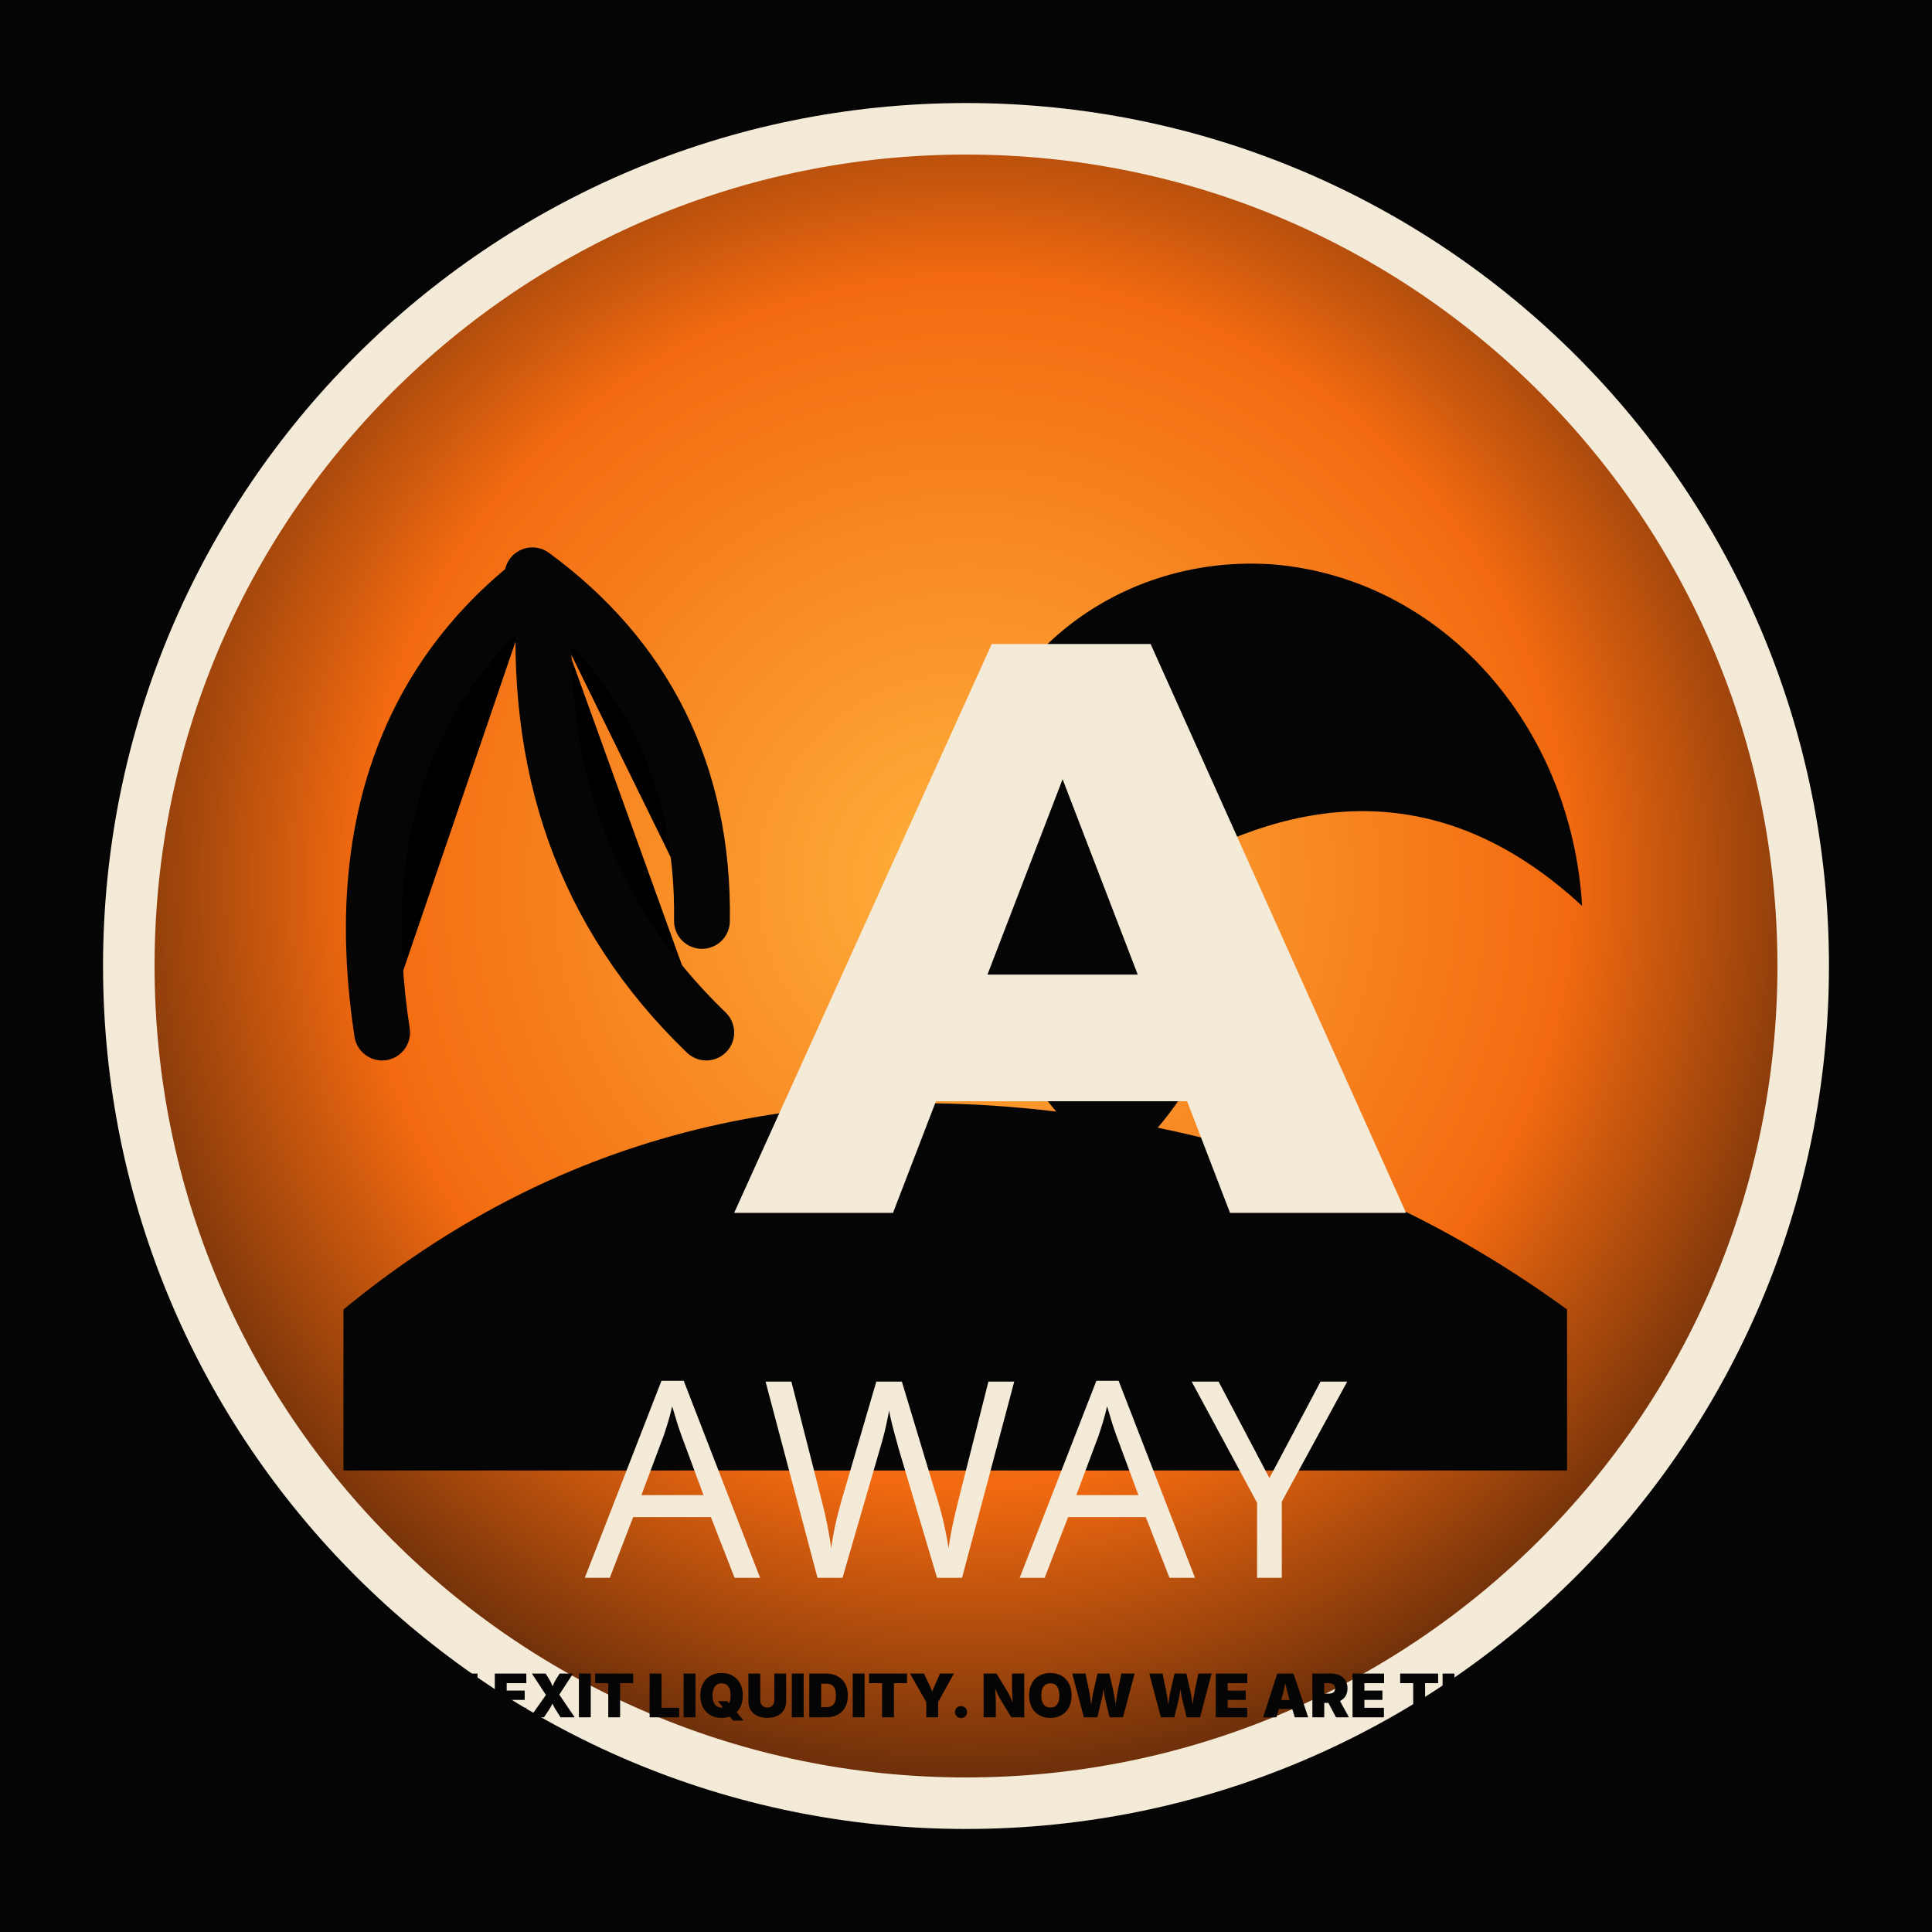
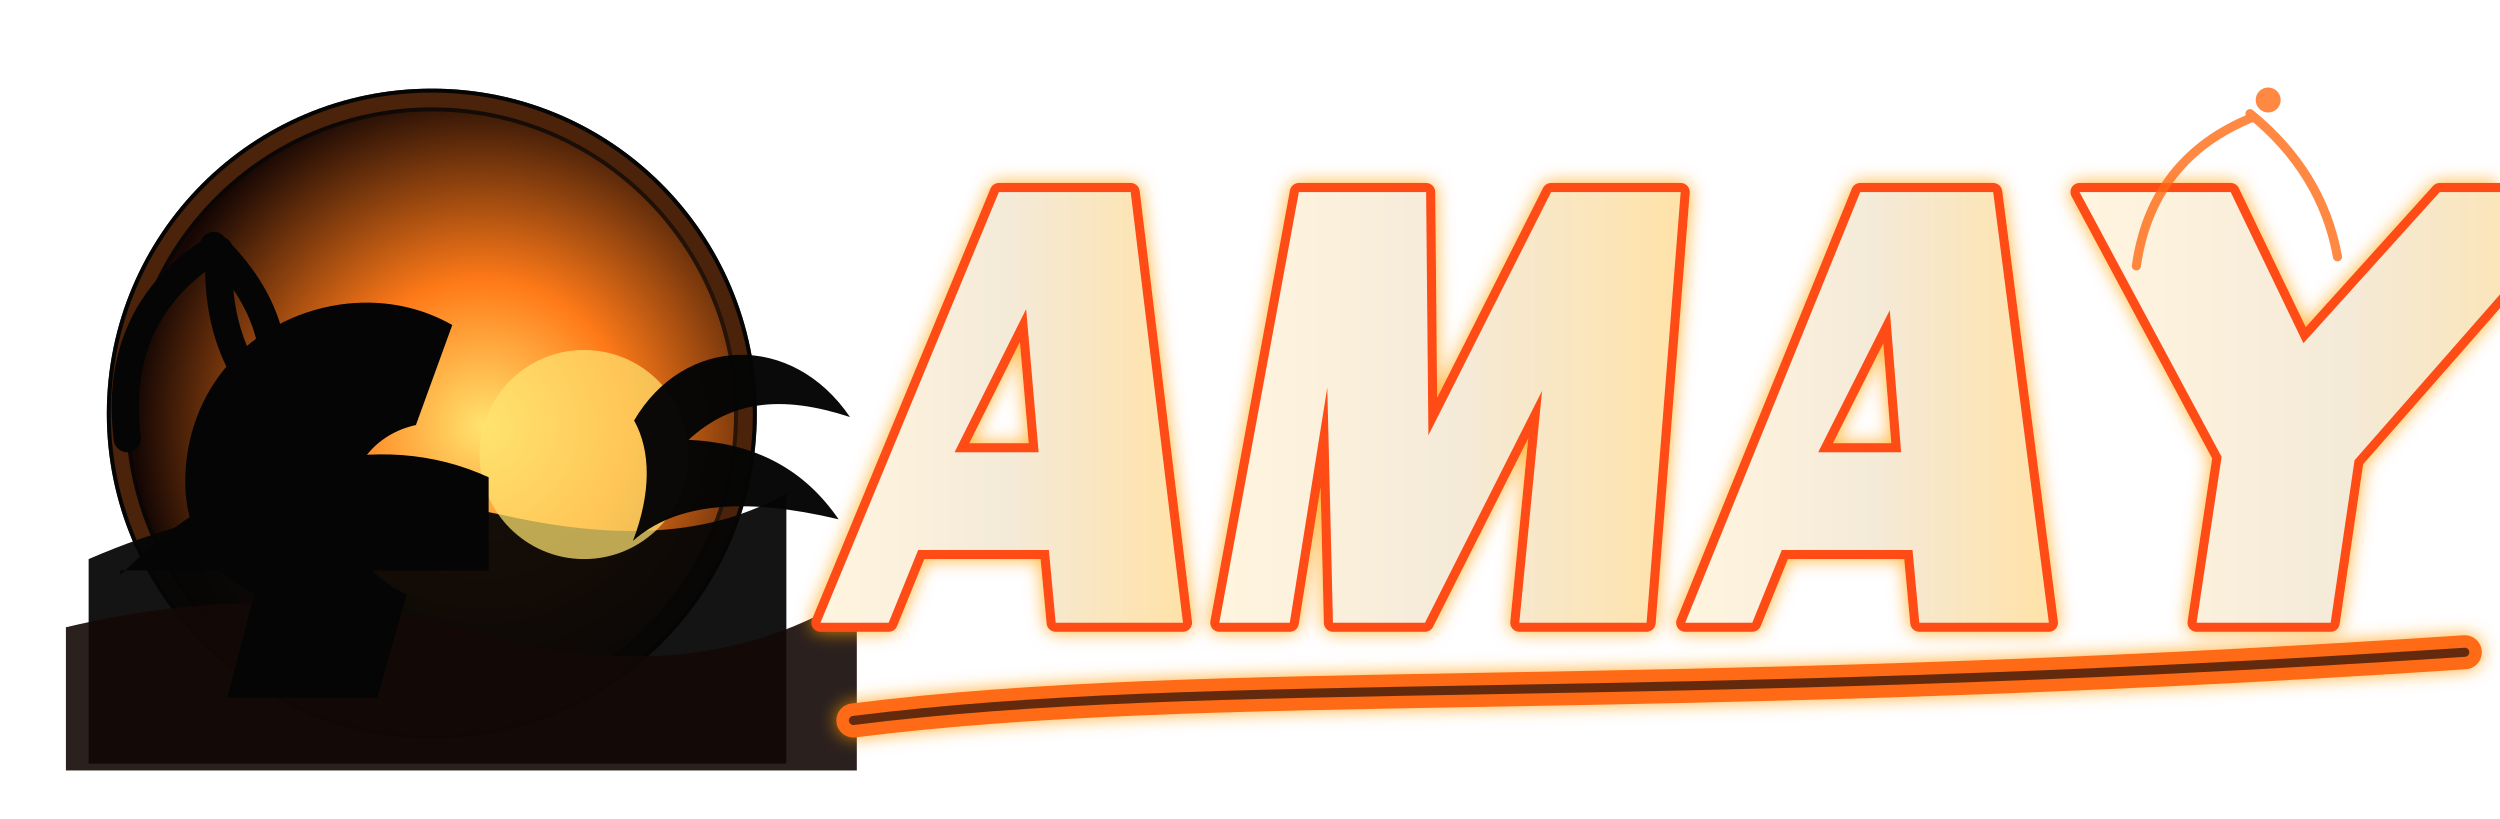
- <svg xmlns="http://www.w3.org/2000/svg" viewBox="0 0 900 900" role="img" aria-label="AWAY logo">
+ <svg xmlns="http://www.w3.org/2000/svg" viewBox="0 0 2200 720" role="img" aria-label="AWAY logo">
  <defs>
-     <radialGradient id="g" cx="50%" cy="45%" r="65%">
-       <stop offset="0%" stop-color="#ffb13d" />
-       <stop offset="55%" stop-color="#f36a10" />
-       <stop offset="100%" stop-color="#120705" />
+     <radialGradient id="sun" cx="58%" cy="52%" r="55%">
+       <stop offset="0%" stop-color="#ffe36f" />
+       <stop offset="42%" stop-color="#ff7a18" />
+       <stop offset="100%" stop-color="#160704" />
    </radialGradient>
+     <linearGradient id="cream" x1="0" x2="1">
+       <stop offset="0%" stop-color="#fff5df" />
+       <stop offset="52%" stop-color="#f4ead8" />
+       <stop offset="100%" stop-color="#ffe2a8" />
+     </linearGradient>
+     <filter id="glow" x="-20%" y="-20%" width="140%" height="140%">
+       <feGaussianBlur stdDeviation="8" result="blur" />
+       <feColorMatrix in="blur" type="matrix" values="1 0 0 0 1  0 .28 0 0 .28  0 0 0 0 0  0 0 0 .8 0" />
+       <feMerge>
+         <feMergeNode />
+         <feMergeNode in="SourceGraphic" />
+       </feMerge>
+     </filter>
  </defs>
-   <rect width="900" height="900" fill="#050505" />
-   <circle cx="450" cy="450" r="390" fill="url(#g)" stroke="#f4ead8" stroke-width="24" />
-   <path d="M160 610c95-78 210-112 355-89 84 13 153 44 215 89v75H160z" fill="#050505" />
-   <path d="M248 268c52 38 80 92 79 161M250 270c-62 48-86 120-72 211M254 273c-6 84 18 153 75 208" stroke="#050505" stroke-width="26" stroke-linecap="round" />
-   <path d="M520 545c-56-44-86-121-67-187 18-62 77-100 141-95 78 7 138 75 143 159-53-49-112-57-177-25 24 47 11 103-40 148z" fill="#050505" />
-   <path d="M462 300l-120 265h74l20-52h117l20 52h82L536 300zm-2 154l35-91 35 91z" fill="#f4ead8" />
-   <text x="450" y="735" text-anchor="middle" font-family="Impact, Anton, Arial Black, sans-serif" font-size="128" fill="#f4ead8" letter-spacing="6">AWAY</text>
-   <text x="450" y="800" text-anchor="middle" font-family="Inter, Arial, sans-serif" font-size="28" fill="#050505" font-weight="900">WE WERE EXIT LIQUIDITY. NOW WE ARE THE MEME.</text>
+   <rect width="2200" height="720" fill="transparent" />
+   <g transform="translate(70 54)">
+     <circle cx="310" cy="310" r="286" fill="#050505" />
+     <circle cx="310" cy="310" r="276" fill="url(#sun)" stroke="#ff6a14" stroke-width="13" />
+     <circle cx="310" cy="310" r="276" fill="none" stroke="#050505" stroke-width="20" opacity=".72" />
+     <path d="M8 438c120-52 242-66 368-38 104 23 184 16 246-20v238H8z" fill="#050505" opacity=".94" />
+     <path d="M-12 498c126-30 240-28 354 4 132 38 250 26 342-34v156H-12z" fill="#130805" opacity=".9" />
+     <circle cx="444" cy="346" r="92" fill="#ffe36f" opacity=".72" />
+     <path d="M488 316c44-75 139-78 190-3-61-20-105-14-142 20 58 3 101 25 132 70-84-20-144-14-181 19 16-42 16-79 1-106z" fill="#050505" opacity=".98" />
+     <path d="M118 162c47 46 63 96 48 159M120 164c-61 38-87 94-78 168M123 166c-4 66 17 117 63 154" fill="none" stroke="#050505" stroke-width="24" stroke-linecap="round" />
+     <path d="M36 452c48-48 101-82 164-98 59-14 112-10 160 12v82H36z" fill="#050505" />
+     <path d="M296 320c-36 8-59 37-59 74 0 35 20 62 51 75l-26 91h-132l24-92c-37-15-61-52-61-98 0-80 56-144 136-156 35-5 69 1 99 18z" fill="#050505" />
+     <circle cx="270" cy="268" r="31" fill="#050505" />
+   </g>
+   <g transform="translate(635 86)" filter="url(#glow)">
+     <path d="M87 462 L244 83 L360 83 L406 462 L294 462 L288 398 L173 398 L147 462 Z M205 312 L279 312 L268 186 Z" fill="#050505" stroke="#ff4b14" stroke-width="16" stroke-linejoin="round" />
+     <path d="M87 462 L244 83 L360 83 L406 462 L294 462 L288 398 L173 398 L147 462 Z M205 312 L279 312 L268 186 Z" fill="url(#cream)" />
+     <path d="M438 462 L508 83 L620 83 L622 297 L730 83 L844 83 L814 462 L702 462 L722 258 L619 462 L538 462 L533 255 L500 462 Z" fill="#050505" stroke="#ff4b14" stroke-width="16" stroke-linejoin="round" />
+     <path d="M438 462 L508 83 L620 83 L622 297 L730 83 L844 83 L814 462 L702 462 L722 258 L619 462 L538 462 L533 255 L500 462 Z" fill="url(#cream)" />
+     <path d="M848 462 L1002 83 L1119 83 L1168 462 L1054 462 L1048 398 L933 398 L907 462 Z M965 312 L1038 312 L1028 187 Z" fill="#050505" stroke="#ff4b14" stroke-width="16" stroke-linejoin="round" />
+     <path d="M848 462 L1002 83 L1119 83 L1168 462 L1054 462 L1048 398 L933 398 L907 462 Z M965 312 L1038 312 L1028 187 Z" fill="url(#cream)" />
+     <path d="M1195 83 L1328 83 L1392 216 L1512 83 L1644 83 L1437 319 L1416 462 L1298 462 L1320 316 Z" fill="#050505" stroke="#ff4b14" stroke-width="16" stroke-linejoin="round" />
+     <path d="M1195 83 L1328 83 L1392 216 L1512 83 L1644 83 L1437 319 L1416 462 L1298 462 L1320 316 Z" fill="url(#cream)" />
+     <path d="M116 548 C434 508 808 536 1534 488" fill="none" stroke="#ff6a14" stroke-width="30" stroke-linecap="round" />
+     <path d="M116 548 C434 508 808 536 1534 488" fill="none" stroke="#050505" stroke-width="8" stroke-linecap="round" opacity=".62" />
+   </g>
+   <g opacity=".8">
+     <path d="M1980 100c42 34 68 76 77 126M1983 103c-60 24-94 68-103 131" fill="none" stroke="#ff6a14" stroke-width="8" stroke-linecap="round" />
+     <circle cx="1996" cy="88" r="11" fill="#ff6a14" />
+   </g>
</svg>
